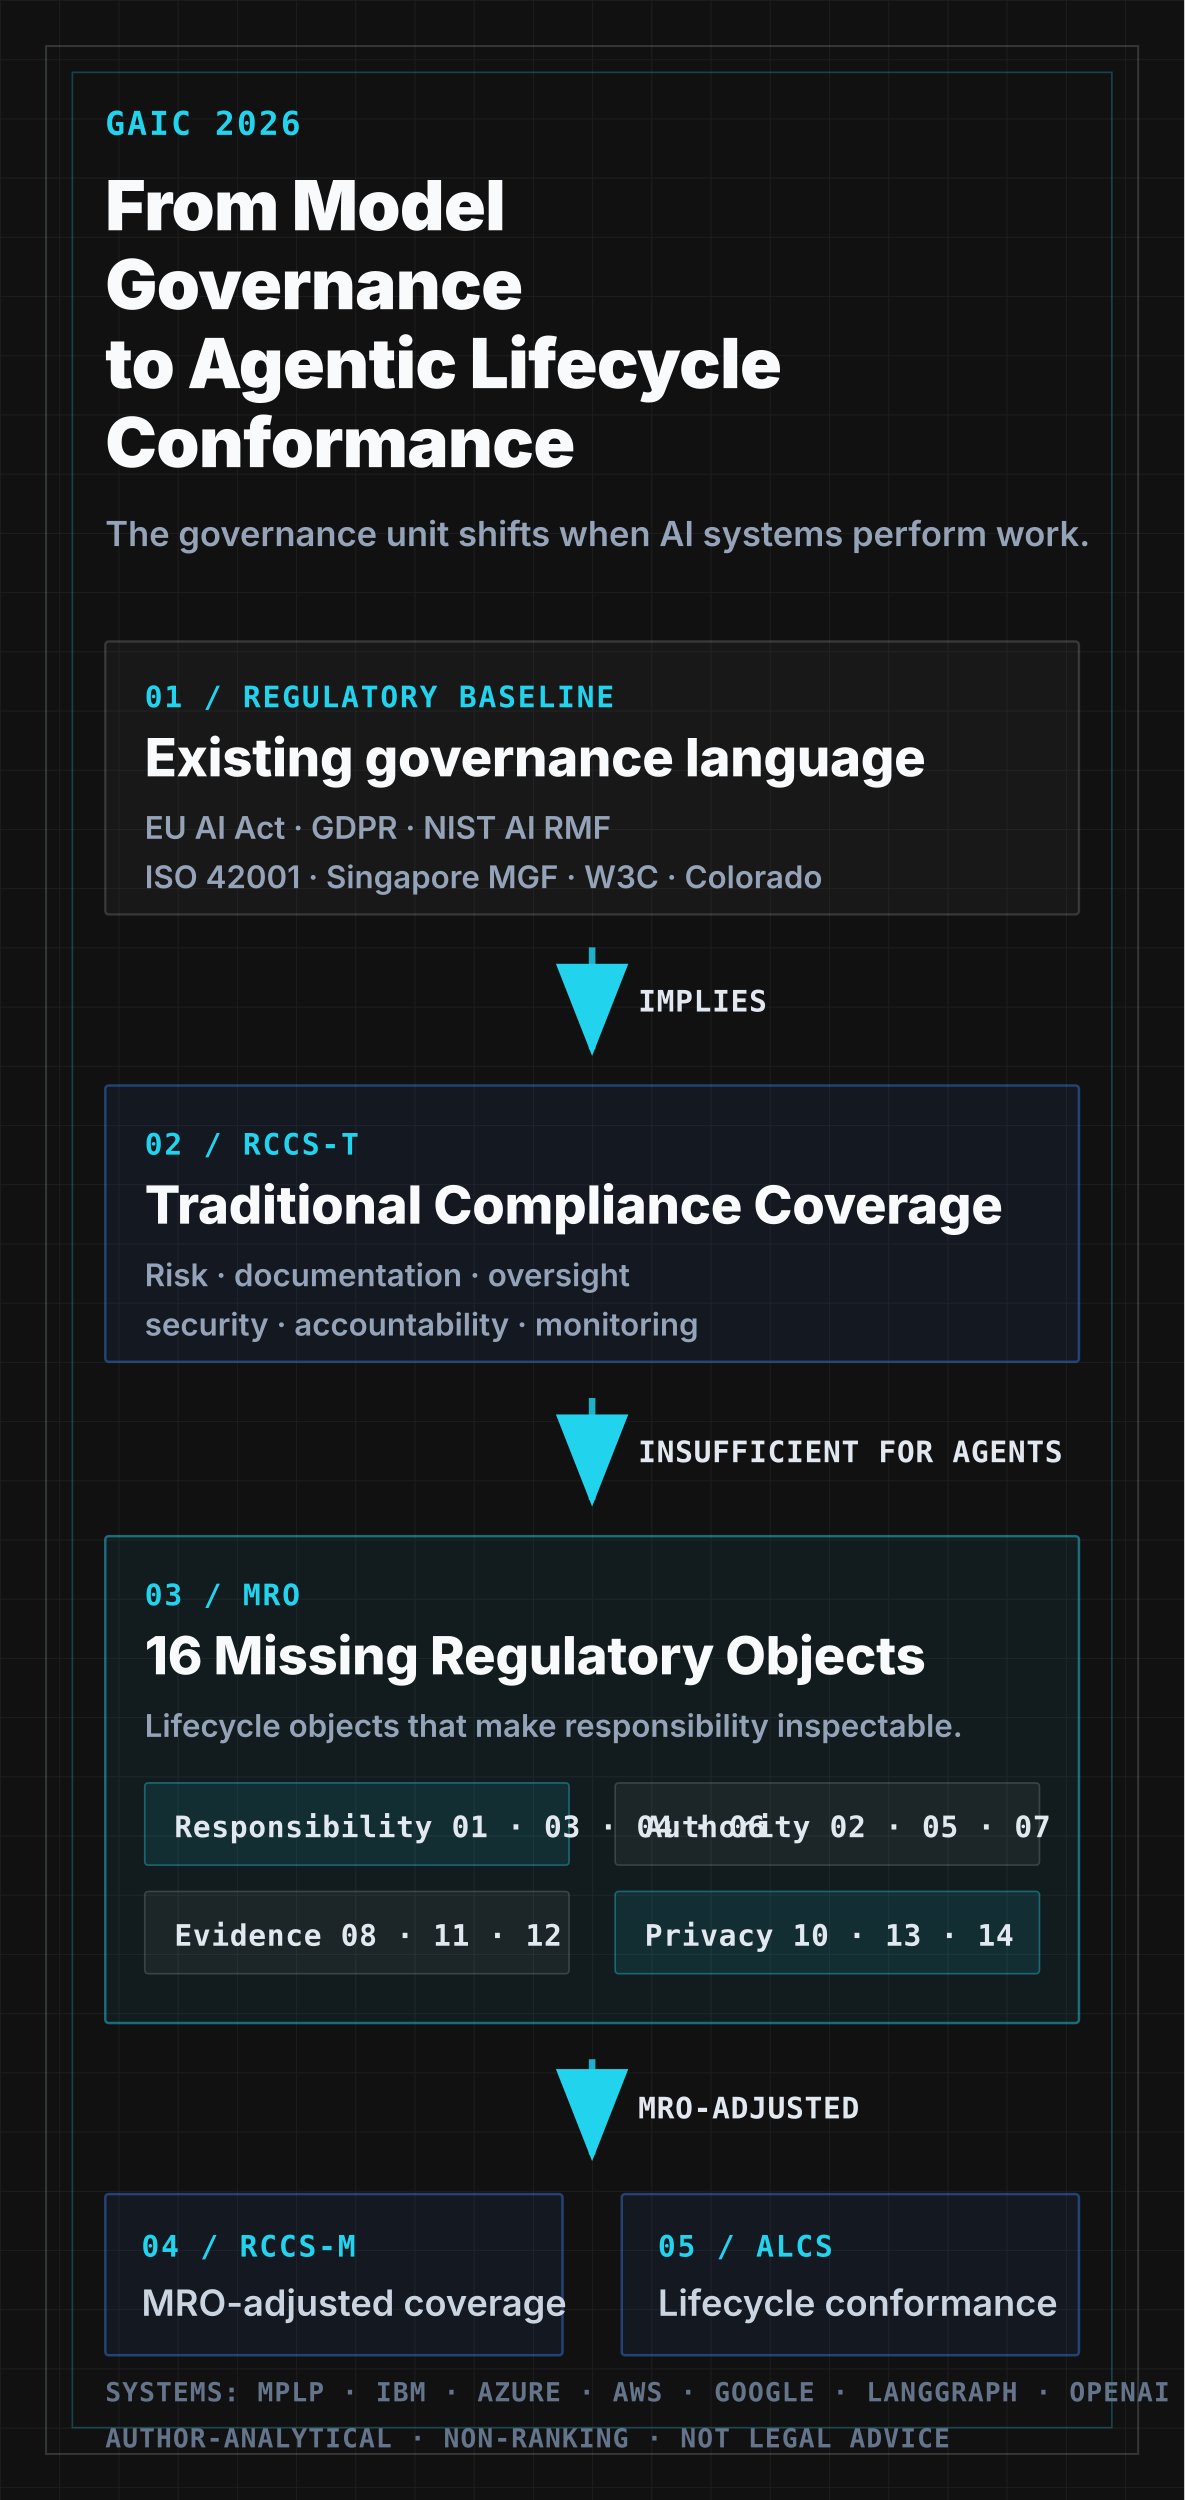
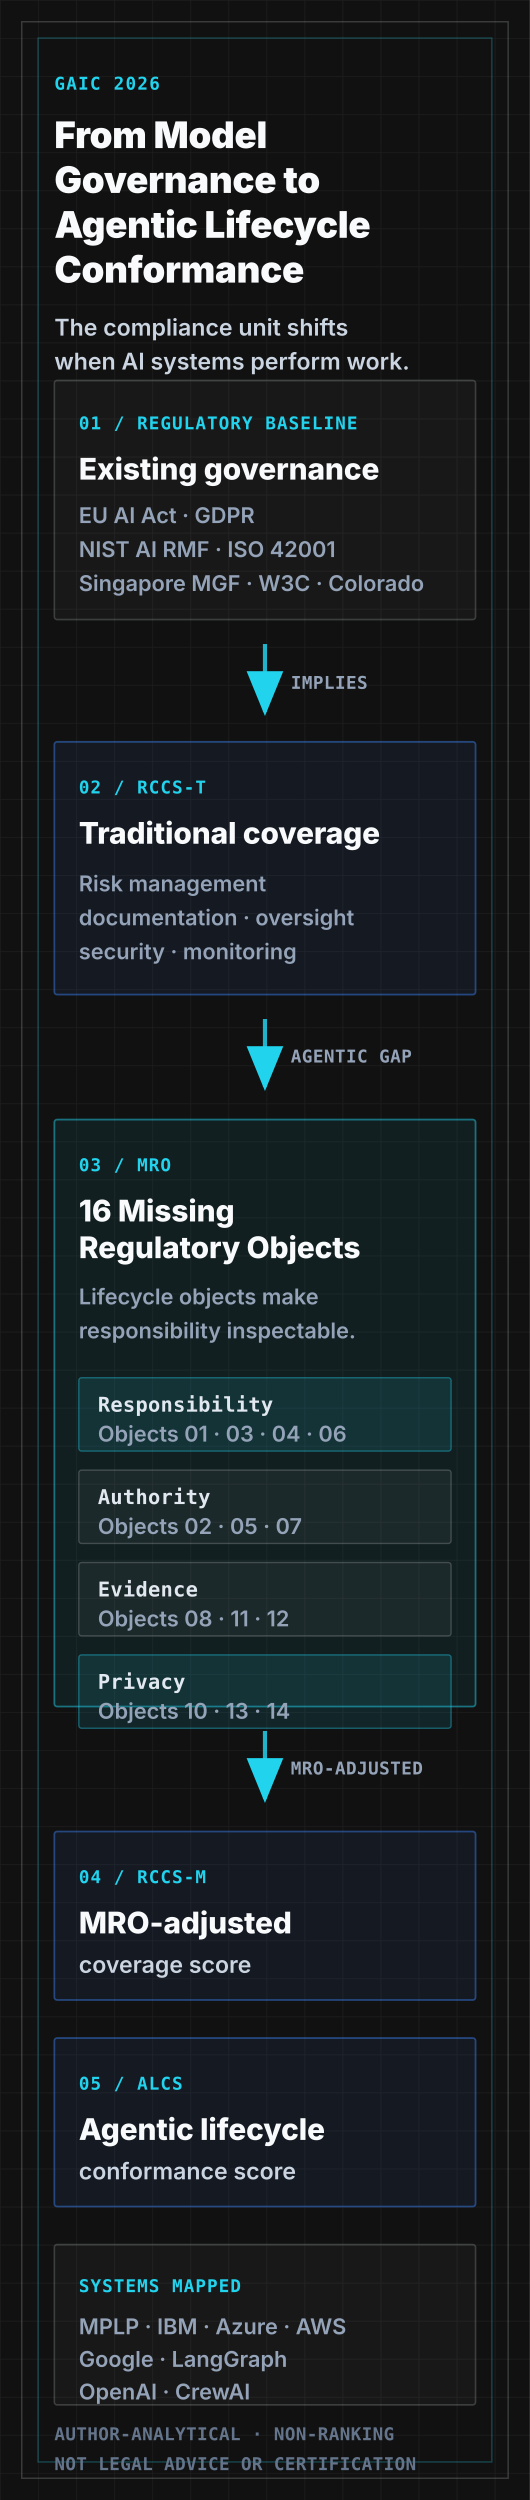
- <svg xmlns="http://www.w3.org/2000/svg" width="720" height="1520" viewBox="0 0 720 1520" role="img" aria-labelledby="title desc">
+ <svg xmlns="http://www.w3.org/2000/svg" width="390" height="1840" viewBox="0 0 390 1840" role="img" aria-labelledby="title desc">
  <defs>
    <style>
      .bg { fill: #111111; }
      .grid-line { stroke: rgba(241,245,249,0.06); stroke-width: 1; }
-       .frame { fill: none; stroke: rgba(241,245,249,0.16); stroke-width: 1.2; }
-       .panel { fill: rgba(255,255,255,0.03); stroke: rgba(241,245,249,0.16); stroke-width: 1.4; }
-       .panel-hot { fill: rgba(34,211,238,0.06); stroke: rgba(34,211,238,0.46); stroke-width: 1.5; }
-       .panel-blue { fill: rgba(59,130,246,0.07); stroke: rgba(59,130,246,0.42); stroke-width: 1.5; }
-       .kicker { fill: #22d3ee; font-family: "JetBrains Mono", Menlo, monospace; font-size: 20px; font-weight: 800; letter-spacing: 1.3px; }
-       .title { fill: #f8fafc; font-family: "Outfit", Inter, sans-serif; font-size: 42px; font-weight: 850; letter-spacing: -0.35px; }
-       .subtitle { fill: #94a3b8; font-family: Inter, sans-serif; font-size: 21px; font-weight: 560; }
-       .step { fill: #22d3ee; font-family: "JetBrains Mono", Menlo, monospace; font-size: 18px; font-weight: 800; letter-spacing: 1.1px; }
-       .heading { fill: #f8fafc; font-family: "Outfit", Inter, sans-serif; font-size: 32px; font-weight: 830; letter-spacing: -0.15px; }
-       .body { fill: #cbd5e1; font-family: Inter, sans-serif; font-size: 22px; font-weight: 560; }
-       .small { fill: #94a3b8; font-family: Inter, sans-serif; font-size: 19px; font-weight: 560; }
-       .mono { fill: #e2e8f0; font-family: "JetBrains Mono", Menlo, monospace; font-size: 18px; font-weight: 800; letter-spacing: 0.4px; }
-       .footer { fill: #64748b; font-family: "JetBrains Mono", Menlo, monospace; font-size: 16px; font-weight: 800; letter-spacing: 0.65px; }
-       .arrow { stroke: rgba(34,211,238,0.82); stroke-width: 4; fill: none; marker-end: url(#arrow); }
-       .chip { fill: rgba(255,255,255,0.045); stroke: rgba(241,245,249,0.16); stroke-width: 1; }
-       .chip-hot { fill: rgba(34,211,238,0.1); stroke: rgba(34,211,238,0.38); stroke-width: 1; }
+       .frame { fill: none; stroke: rgba(241,245,249,0.18); stroke-width: 1.1; }
+       .inner-frame { fill: none; stroke: rgba(34,211,238,0.28); stroke-width: 1; }
+       .panel { fill: rgba(255,255,255,0.034); stroke: rgba(241,245,249,0.18); stroke-width: 1.2; }
+       .panel-blue { fill: rgba(59,130,246,0.075); stroke: rgba(59,130,246,0.46); stroke-width: 1.3; }
+       .panel-hot { fill: rgba(34,211,238,0.075); stroke: rgba(34,211,238,0.48); stroke-width: 1.3; }
+       .chip { fill: rgba(255,255,255,0.045); stroke: rgba(241,245,249,0.2); stroke-width: 1; }
+       .chip-hot { fill: rgba(34,211,238,0.11); stroke: rgba(34,211,238,0.4); stroke-width: 1; }
+       .kicker { fill: #22d3ee; font-family: "JetBrains Mono", Menlo, monospace; font-size: 13px; font-weight: 800; letter-spacing: 0.9px; }
+       .title { fill: #f8fafc; font-family: "Outfit", Inter, sans-serif; font-size: 27px; font-weight: 850; letter-spacing: -0.2px; }
+       .subtitle { fill: #cbd5e1; font-family: Inter, sans-serif; font-size: 17px; font-weight: 560; }
+       .step { fill: #22d3ee; font-family: "JetBrains Mono", Menlo, monospace; font-size: 13px; font-weight: 800; letter-spacing: 0.75px; }
+       .heading { fill: #f8fafc; font-family: "Outfit", Inter, sans-serif; font-size: 22px; font-weight: 830; letter-spacing: -0.1px; }
+       .body { fill: #cbd5e1; font-family: Inter, sans-serif; font-size: 17px; font-weight: 560; }
+       .body-muted { fill: #94a3b8; font-family: Inter, sans-serif; font-size: 16px; font-weight: 560; }
+       .mono { fill: #e2e8f0; font-family: "JetBrains Mono", Menlo, monospace; font-size: 15px; font-weight: 800; letter-spacing: 0.2px; }
+       .footer { fill: #64748b; font-family: "JetBrains Mono", Menlo, monospace; font-size: 13px; font-weight: 800; letter-spacing: 0.25px; }
+       .arrow { stroke: rgba(34,211,238,0.84); stroke-width: 3; fill: none; marker-end: url(#arrow); }
+       .arrow-text { fill: #94a3b8; font-family: "JetBrains Mono", Menlo, monospace; font-size: 13px; font-weight: 800; letter-spacing: 0.3px; }
    </style>
-     <pattern id="grid" width="36" height="36" patternUnits="userSpaceOnUse">
-       <path d="M 36 0 L 0 0 0 36" fill="none" class="grid-line" />
+     <pattern id="grid" width="28" height="28" patternUnits="userSpaceOnUse">
+       <path d="M 28 0 L 0 0 0 28" fill="none" class="grid-line" />
    </pattern>
-     <marker id="arrow" markerWidth="14" markerHeight="11" refX="13" refY="5.5" orient="auto">
-       <path d="M0,0 L14,5.5 L0,11 Z" fill="#22d3ee" />
+     <marker id="arrow" markerWidth="11" markerHeight="9" refX="10" refY="4.5" orient="auto">
+       <path d="M0,0 L11,4.5 L0,9 Z" fill="#22d3ee" />
    </marker>
  </defs>
-   <rect width="720" height="1520" class="bg" />
-   <rect width="720" height="1520" fill="url(#grid)" />
-   <rect x="28" y="28" width="664" height="1464" class="frame" />
-   <rect x="44" y="44" width="632" height="1432" fill="none" stroke="rgba(34,211,238,0.26)" stroke-width="1" />
-   <g transform="translate(64 82)">
+   <rect width="390" height="1840" class="bg" />
+   <rect width="390" height="1840" fill="url(#grid)" />
+   <rect x="16" y="16" width="358" height="1808" class="frame" />
+   <rect x="28" y="28" width="334" height="1784" class="inner-frame" />
+   <g transform="translate(40 66)">
    <text x="0" y="0" class="kicker">GAIC 2026</text>
-     <text x="0" y="58" class="title">From Model</text>
-     <text x="0" y="106" class="title">Governance</text>
-     <text x="0" y="154" class="title">to Agentic Lifecycle</text>
-     <text x="0" y="202" class="title">Conformance</text>
-     <text x="0" y="250" class="subtitle">The governance unit shifts when AI systems perform work.</text>
+     <text x="0" y="43" class="title">From Model</text>
+     <text x="0" y="76" class="title">Governance to</text>
+     <text x="0" y="109" class="title">Agentic Lifecycle</text>
+     <text x="0" y="142" class="title">Conformance</text>
+     <text x="0" y="181" class="subtitle">The compliance unit shifts</text>
+     <text x="0" y="206" class="subtitle">when AI systems perform work.</text>
  </g>
-   <g transform="translate(64 390)">
-     <rect width="592" height="166" rx="2" class="panel" />
-     <text x="24" y="40" class="step">01 / REGULATORY BASELINE</text>
-     <text x="24" y="82" class="heading">Existing governance language</text>
-     <text x="24" y="120" class="small">EU AI Act · GDPR · NIST AI RMF</text>
-     <text x="24" y="150" class="small">ISO 42001 · Singapore MGF · W3C · Colorado</text>
+   <g transform="translate(40 280)">
+     <rect width="310" height="176" rx="2" class="panel" />
+     <text x="18" y="36" class="step">01 / REGULATORY BASELINE</text>
+     <text x="18" y="73" class="heading">Existing governance</text>
+     <text x="18" y="105" class="body-muted">EU AI Act · GDPR</text>
+     <text x="18" y="130" class="body-muted">NIST AI RMF · ISO 42001</text>
+     <text x="18" y="155" class="body-muted">Singapore MGF · W3C · Colorado</text>
  </g>
-   <path d="M360 576 L360 638" class="arrow" />
-   <text x="388" y="615" class="mono">IMPLIES</text>
-   <g transform="translate(64 660)">
-     <rect width="592" height="168" rx="2" class="panel-blue" />
-     <text x="24" y="42" class="step">02 / RCCS-T</text>
-     <text x="24" y="84" class="heading">Traditional Compliance Coverage</text>
-     <text x="24" y="122" class="small">Risk · documentation · oversight</text>
-     <text x="24" y="152" class="small">security · accountability · monitoring</text>
+   <path d="M195 474 L195 524" class="arrow" />
+   <text x="214" y="507" class="arrow-text">IMPLIES</text>
+   <g transform="translate(40 546)">
+     <rect width="310" height="186" rx="2" class="panel-blue" />
+     <text x="18" y="38" class="step">02 / RCCS-T</text>
+     <text x="18" y="75" class="heading">Traditional coverage</text>
+     <text x="18" y="110" class="body-muted">Risk management</text>
+     <text x="18" y="135" class="body-muted">documentation · oversight</text>
+     <text x="18" y="160" class="body-muted">security · monitoring</text>
  </g>
-   <path d="M360 850 L360 912" class="arrow" />
-   <text x="388" y="889" class="mono">INSUFFICIENT FOR AGENTS</text>
-   <g transform="translate(64 934)">
-     <rect width="592" height="296" rx="2" class="panel-hot" />
-     <text x="24" y="42" class="step">03 / MRO</text>
-     <text x="24" y="84" class="heading">16 Missing Regulatory Objects</text>
-     <text x="24" y="122" class="small">Lifecycle objects that make responsibility inspectable.</text>
-     <rect x="24" y="150" width="258" height="50" rx="2" class="chip-hot" />
-     <text x="42" y="183" class="mono">Responsibility 01 · 03 · 04 · 06</text>
-     <rect x="310" y="150" width="258" height="50" rx="2" class="chip" />
-     <text x="328" y="183" class="mono">Authority 02 · 05 · 07</text>
-     <rect x="24" y="216" width="258" height="50" rx="2" class="chip" />
-     <text x="42" y="249" class="mono">Evidence 08 · 11 · 12</text>
-     <rect x="310" y="216" width="258" height="50" rx="2" class="chip-hot" />
-     <text x="328" y="249" class="mono">Privacy 10 · 13 · 14</text>
+   <path d="M195 750 L195 800" class="arrow" />
+   <text x="214" y="782" class="arrow-text">AGENTIC GAP</text>
+   <g transform="translate(40 824)">
+     <rect width="310" height="432" rx="2" class="panel-hot" />
+     <text x="18" y="38" class="step">03 / MRO</text>
+     <text x="18" y="75" class="heading">16 Missing</text>
+     <text x="18" y="102" class="heading">Regulatory Objects</text>
+     <text x="18" y="136" class="body-muted">Lifecycle objects make</text>
+     <text x="18" y="161" class="body-muted">responsibility inspectable.</text>
+     <rect x="18" y="190" width="274" height="54" rx="2" class="chip-hot" />
+     <text x="32" y="215" class="mono">Responsibility</text>
+     <text x="32" y="237" class="body-muted">Objects 01 · 03 · 04 · 06</text>
+     <rect x="18" y="258" width="274" height="54" rx="2" class="chip" />
+     <text x="32" y="283" class="mono">Authority</text>
+     <text x="32" y="305" class="body-muted">Objects 02 · 05 · 07</text>
+     <rect x="18" y="326" width="274" height="54" rx="2" class="chip" />
+     <text x="32" y="351" class="mono">Evidence</text>
+     <text x="32" y="373" class="body-muted">Objects 08 · 11 · 12</text>
+     <rect x="18" y="394" width="274" height="54" rx="2" class="chip-hot" />
+     <text x="32" y="419" class="mono">Privacy</text>
+     <text x="32" y="441" class="body-muted">Objects 10 · 13 · 14</text>
  </g>
-   <path d="M360 1252 L360 1310" class="arrow" />
-   <text x="388" y="1288" class="mono">MRO-ADJUSTED</text>
-   <g transform="translate(64 1334)">
-     <rect width="278" height="98" rx="2" class="panel-blue" />
-     <text x="22" y="38" class="step">04 / RCCS-M</text>
-     <text x="22" y="74" class="body">MRO-adjusted coverage</text>
+   <path d="M195 1274 L195 1324" class="arrow" />
+   <text x="214" y="1306" class="arrow-text">MRO-ADJUSTED</text>
+   <g transform="translate(40 1348)">
+     <rect width="310" height="124" rx="2" class="panel-blue" />
+     <text x="18" y="38" class="step">04 / RCCS-M</text>
+     <text x="18" y="75" class="heading">MRO-adjusted</text>
+     <text x="18" y="104" class="body">coverage score</text>
  </g>
-   <g transform="translate(378 1334)">
-     <rect width="278" height="98" rx="2" class="panel-blue" />
-     <text x="22" y="38" class="step">05 / ALCS</text>
-     <text x="22" y="74" class="body">Lifecycle conformance</text>
+   <g transform="translate(40 1500)">
+     <rect width="310" height="124" rx="2" class="panel-blue" />
+     <text x="18" y="38" class="step">05 / ALCS</text>
+     <text x="18" y="75" class="heading">Agentic lifecycle</text>
+     <text x="18" y="104" class="body">conformance score</text>
  </g>
-   <text x="64" y="1460" class="footer">SYSTEMS: MPLP · IBM · AZURE · AWS · GOOGLE · LANGGRAPH · OPENAI · CREWAI</text>
-   <text x="64" y="1488" class="footer">AUTHOR-ANALYTICAL · NON-RANKING · NOT LEGAL ADVICE</text>
+   <g transform="translate(40 1652)">
+     <rect width="310" height="118" rx="2" class="panel" />
+     <text x="18" y="35" class="step">SYSTEMS MAPPED</text>
+     <text x="18" y="66" class="body-muted">MPLP · IBM · Azure · AWS</text>
+     <text x="18" y="90" class="body-muted">Google · LangGraph</text>
+     <text x="18" y="114" class="body-muted">OpenAI · CrewAI</text>
+   </g>
+   <text x="40" y="1796" class="footer">AUTHOR-ANALYTICAL · NON-RANKING</text>
+   <text x="40" y="1818" class="footer">NOT LEGAL ADVICE OR CERTIFICATION</text>
</svg>
